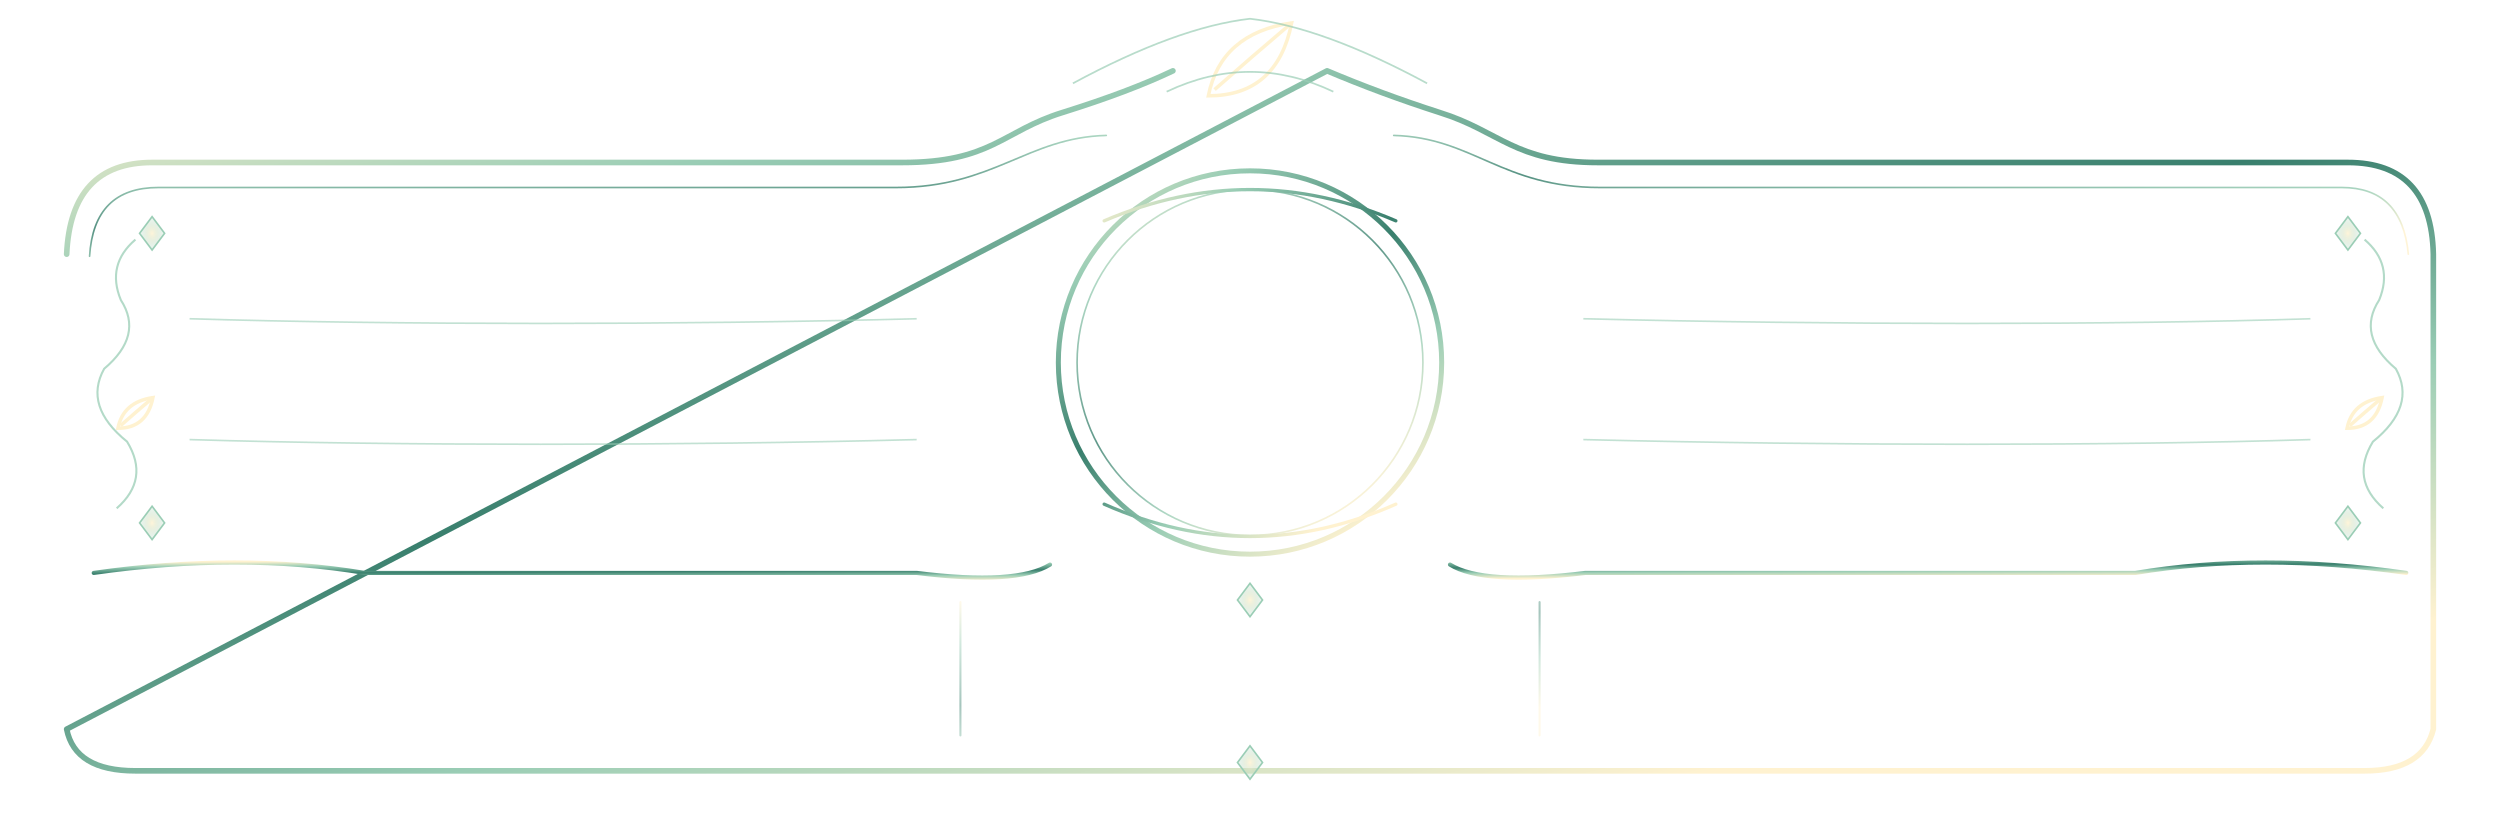
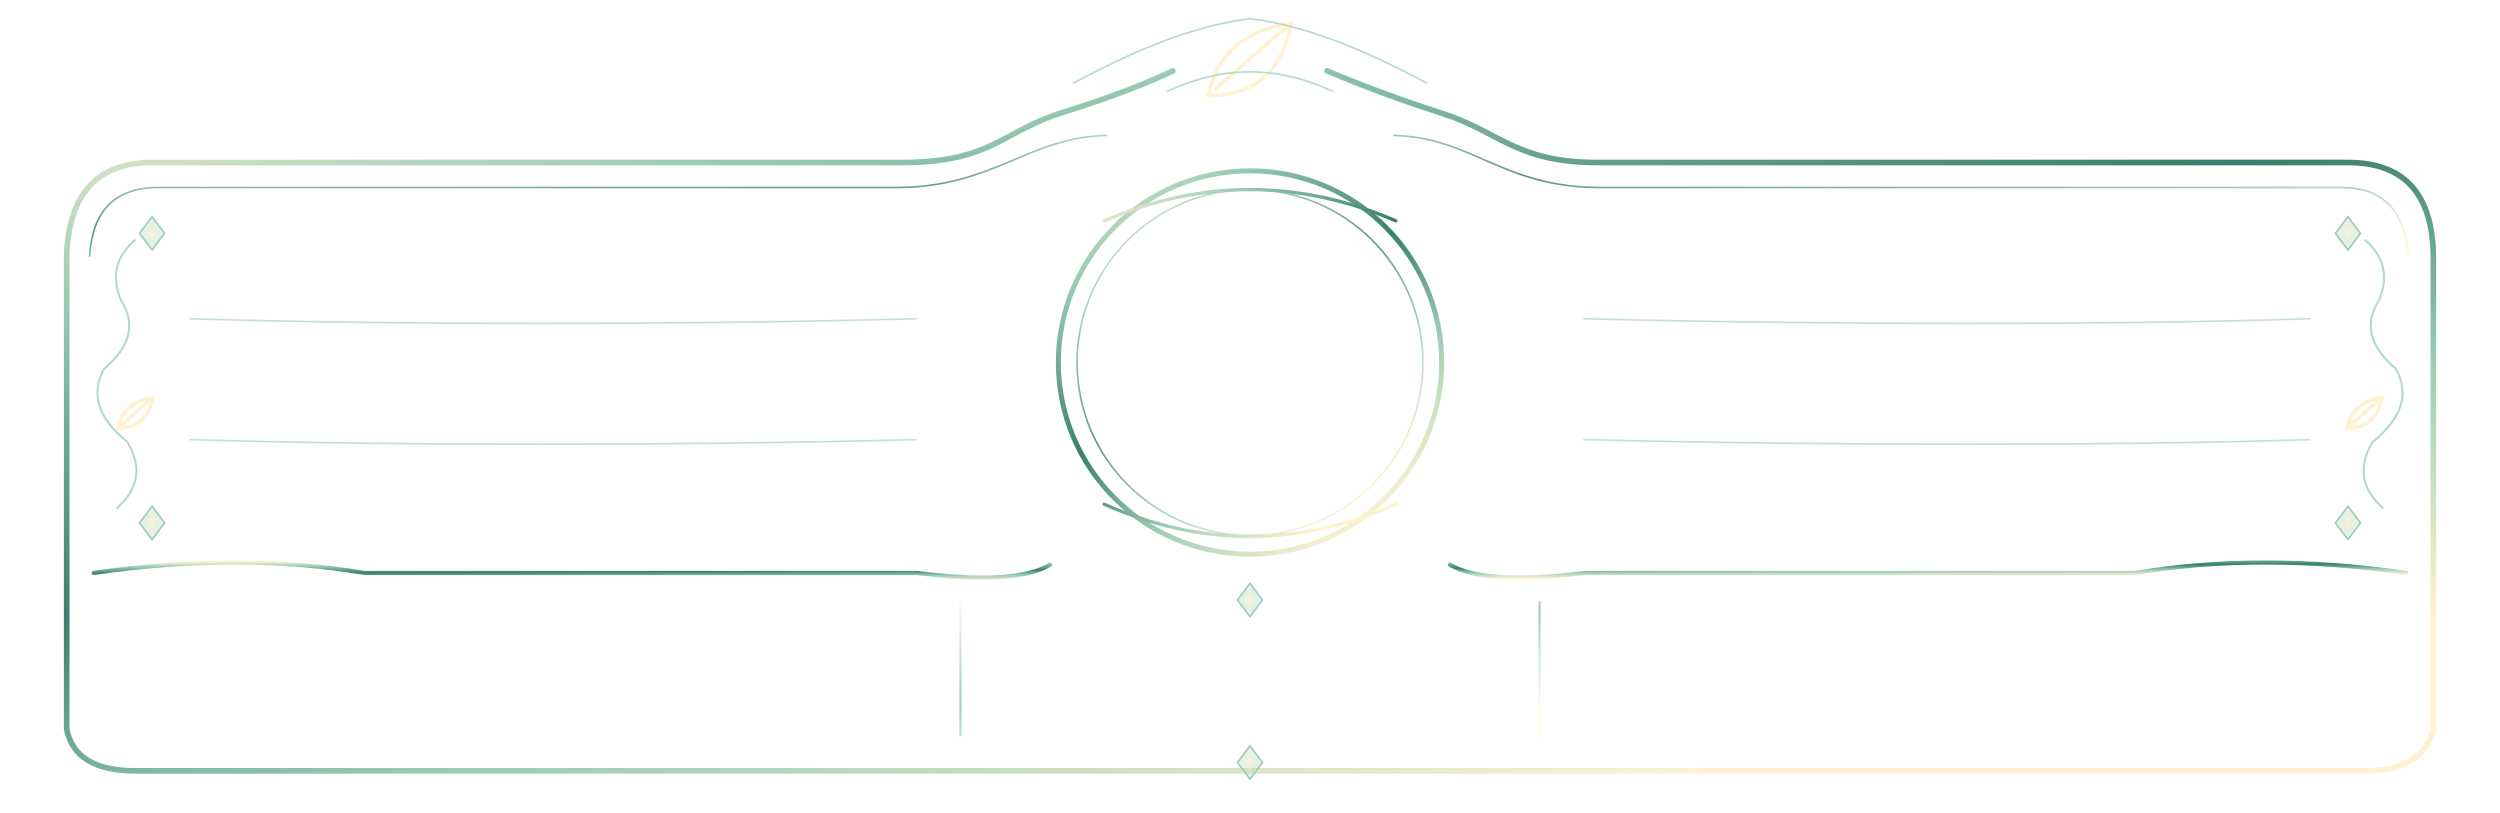
<svg xmlns="http://www.w3.org/2000/svg" viewBox="0 0 1200 390" role="img" aria-label="art nouveau frame">
  <defs>
    <linearGradient id="metal" x1="0" y1="0" x2=".7" y2="1">
      <stop stop-color="#fff2d0" />
      <stop offset=".21" stop-color="#9acdb5" />
      <stop offset=".52" stop-color="#397f6d" />
      <stop offset=".75" stop-color="#9acdb5" />
      <stop offset="1" stop-color="#fff2d0" />
    </linearGradient>
    <radialGradient id="shine">
      <stop stop-color="#fff2d0" stop-opacity=".8" />
      <stop offset="1" stop-color="#9acdb5" stop-opacity=".15" />
    </radialGradient>
  </defs>
  <g fill="none" stroke="url(#metal)" stroke-linecap="round" stroke-linejoin="round">
-     <path d="M32 122Q34 78 73 78H433C476 78 481 63 510 54Q542 44 563 34M637 34Q663 45 691 54C720 63 727 78 767 78H1127Q1167 78 1168 122L1168 350Q1163 370 1135 370H65Q36 370 32 350Z" stroke-width="2.7" />
+     <path d="M32 122Q34 78 73 78H433C476 78 481 63 510 54Q542 44 563 34M637 34Q663 45 691 54C720 63 727 78 767 78H1127Q1167 78 1168 122L1168 350Q1163 370 1135 370H65Q36 370 32 350 M32 350V122" stroke-width="2.7" />
    <path d="M43 123Q45 90 76 90H430C477 90 493 66 531 65M669 65C707 66 721 90 768 90H1124Q1153 90 1156 122" stroke-width=".8" opacity=".85" />
    <path d="M45 275Q115 265 175 275H440Q488 281 504 271M696 271Q712 281 761 275H1025Q1085 265 1155 275" stroke-width="2" />
    <circle cx="600" cy="174" r="92" stroke-width="2.4" />
    <circle cx="600" cy="174" r="83" stroke-width=".8" opacity=".8" />
    <path d="M530 106Q600 76 670 106M530 242Q600 273 670 242" stroke-width="1.6" />
    <path d="M461 289V353M739 289V353" opacity=".45" />
  </g>
  <g fill="none" stroke="#9acdb5" stroke-width=".8" opacity=".6">
    <path d="M91 153C190 156 325 156 440 153 M760 153C880 156 1015 156 1109 153" />
    <path d="M91 211C190 214 325 214 440 211 M760 211C880 214 1015 214 1109 211" />
  </g>
  <g fill="none" stroke="#9acdb5" opacity=".75">
    <path d="M65 115Q51 127 58 144Q69 161 50 177Q40 195 61 212Q72 230 56 244" />
    <path d="M1135 115Q1149 127 1142 144Q1131 161 1150 177Q1160 195 1139 212Q1128 230 1144 244" />
  </g>
  <g fill="none" stroke="#fff2d0">
    <g fill="none" stroke-width="1.7">
      <path d="M580 46Q586 16 620 11 Q613 46 580 46Z" />
      <path d="M583 43Q600 28 620 11" />
    </g>
    <g fill="none" stroke-width="1.7">
      <path d="M56.6 205.56Q59.12 192.96 73.4 190.86 Q70.46 205.56 56.6 205.56Z" />
      <path d="M57.86 204.3Q65 198 73.4 190.86" />
    </g>
    <g fill="none" stroke-width="1.7">
      <path d="M1126.6 205.56Q1129.12 192.96 1143.4 190.86 Q1140.46 205.56 1126.6 205.56Z" />
      <path d="M1127.86 204.3Q1135 198 1143.4 190.86" />
    </g>
  </g>
  <g>
    <path d="M67 112l6 -8 6 8 -6 8Z" fill="url(#shine)" stroke="#9acdb5" stroke-width=".8" />
    <path d="M67 251l6 -8 6 8 -6 8Z" fill="url(#shine)" stroke="#9acdb5" stroke-width=".8" />
    <path d="M1121 112l6 -8 6 8 -6 8Z" fill="url(#shine)" stroke="#9acdb5" stroke-width=".8" />
    <path d="M1121 251l6 -8 6 8 -6 8Z" fill="url(#shine)" stroke="#9acdb5" stroke-width=".8" />
    <path d="M594 288l6 -8 6 8 -6 8Z" fill="url(#shine)" stroke="#9acdb5" stroke-width=".8" />
    <path d="M594 366l6 -8 6 8 -6 8Z" fill="url(#shine)" stroke="#9acdb5" stroke-width=".8" />
  </g>
  <g fill="none" stroke="#9acdb5" stroke-width=".85" opacity=".7">
    <path d="M515 40Q565 13 600 9Q635 13 685 40" />
    <path d="M560 44Q600 25 640 44" />
  </g>
</svg>
